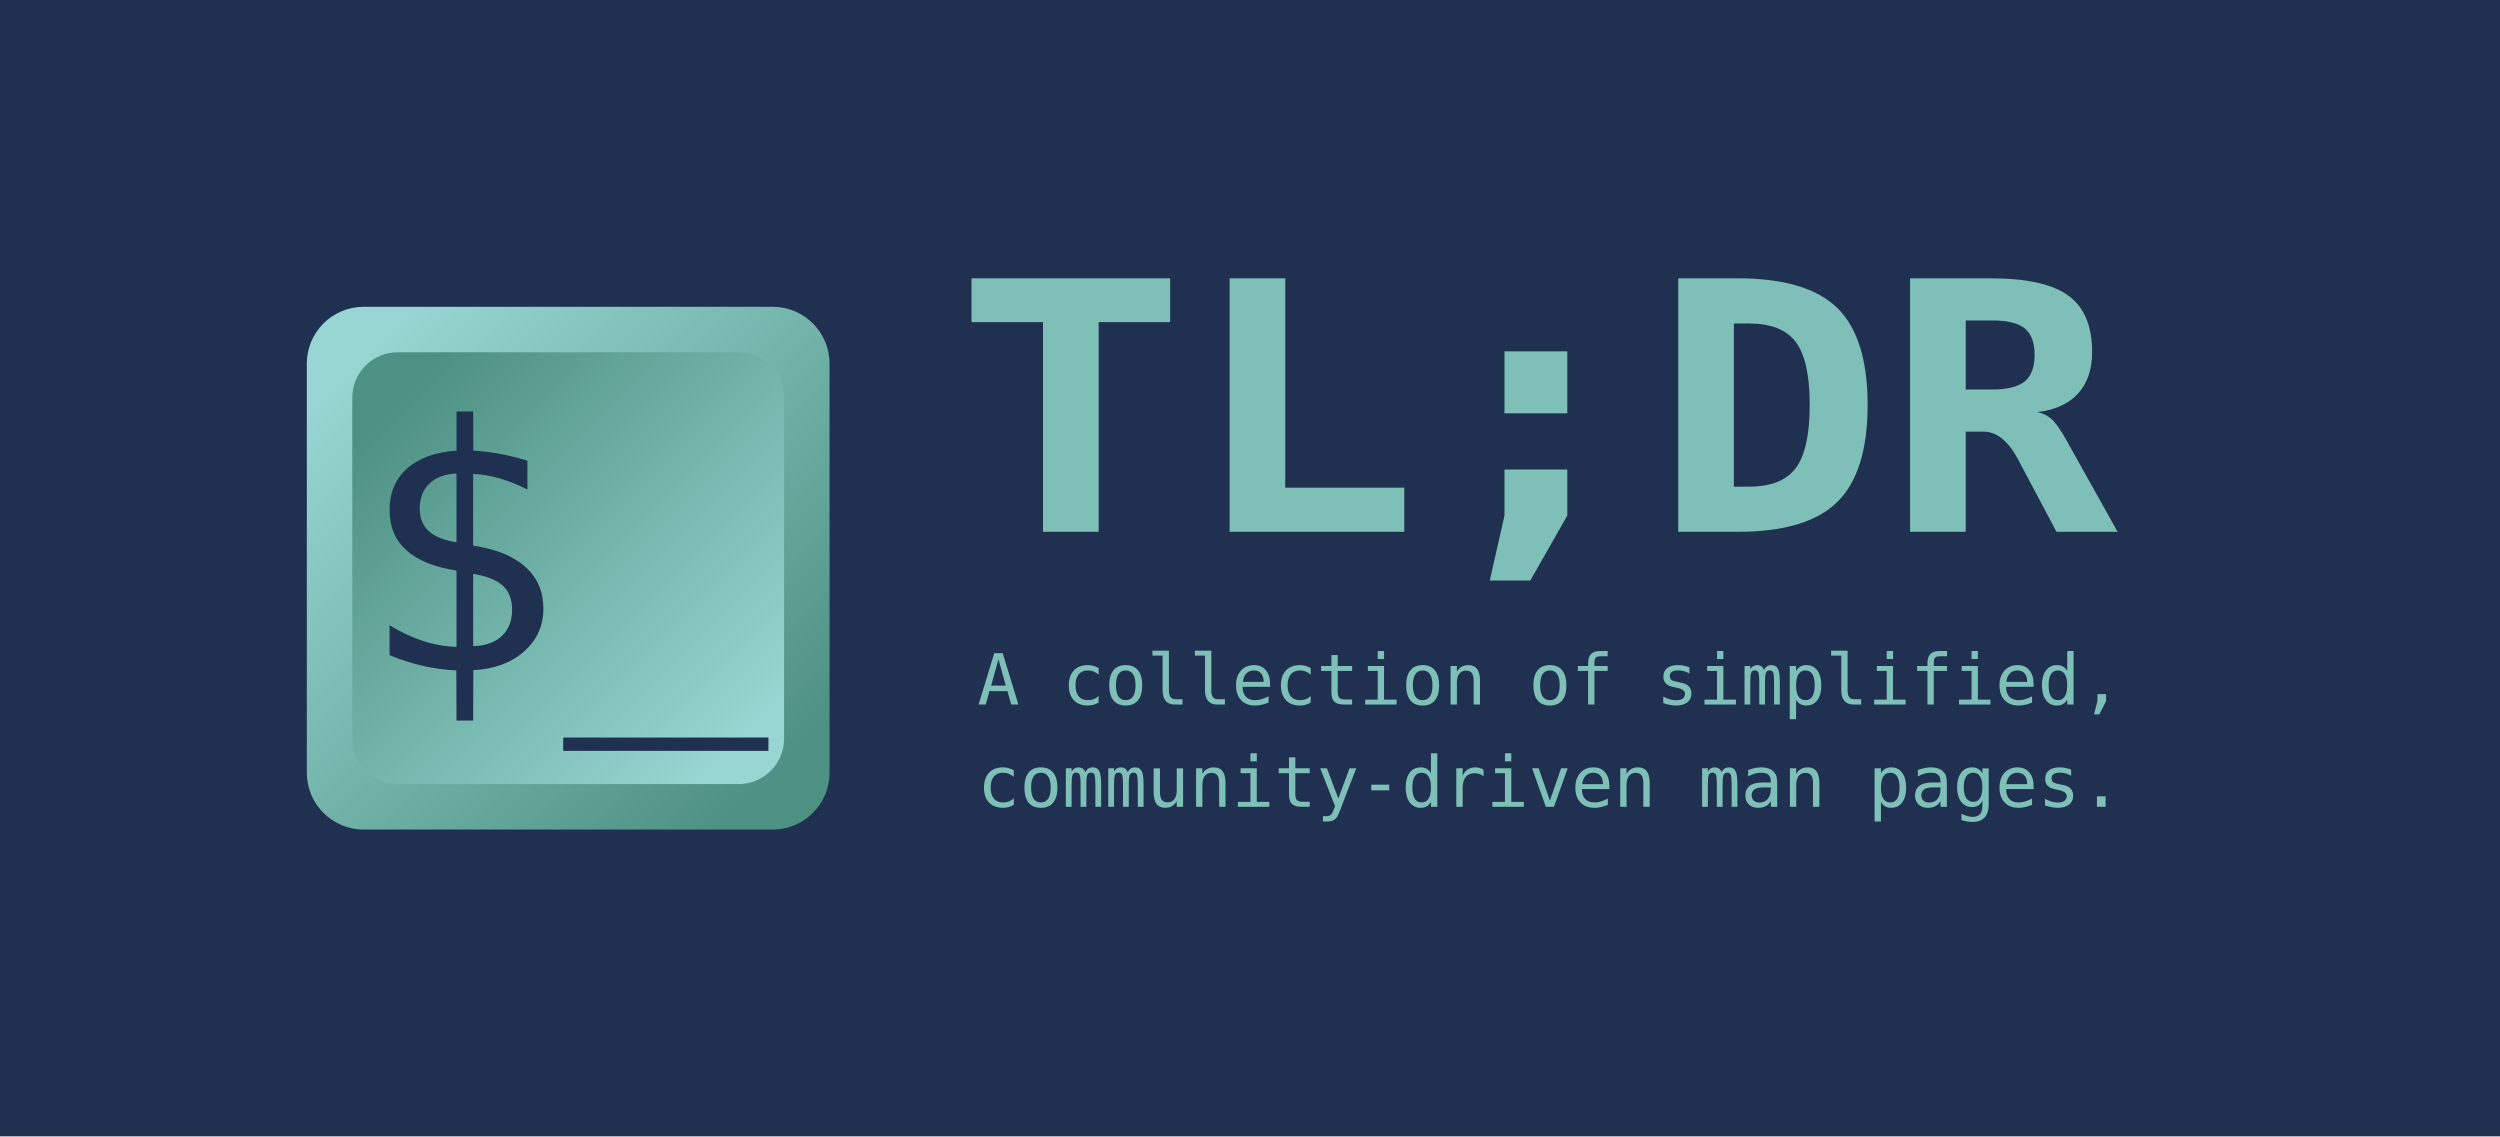
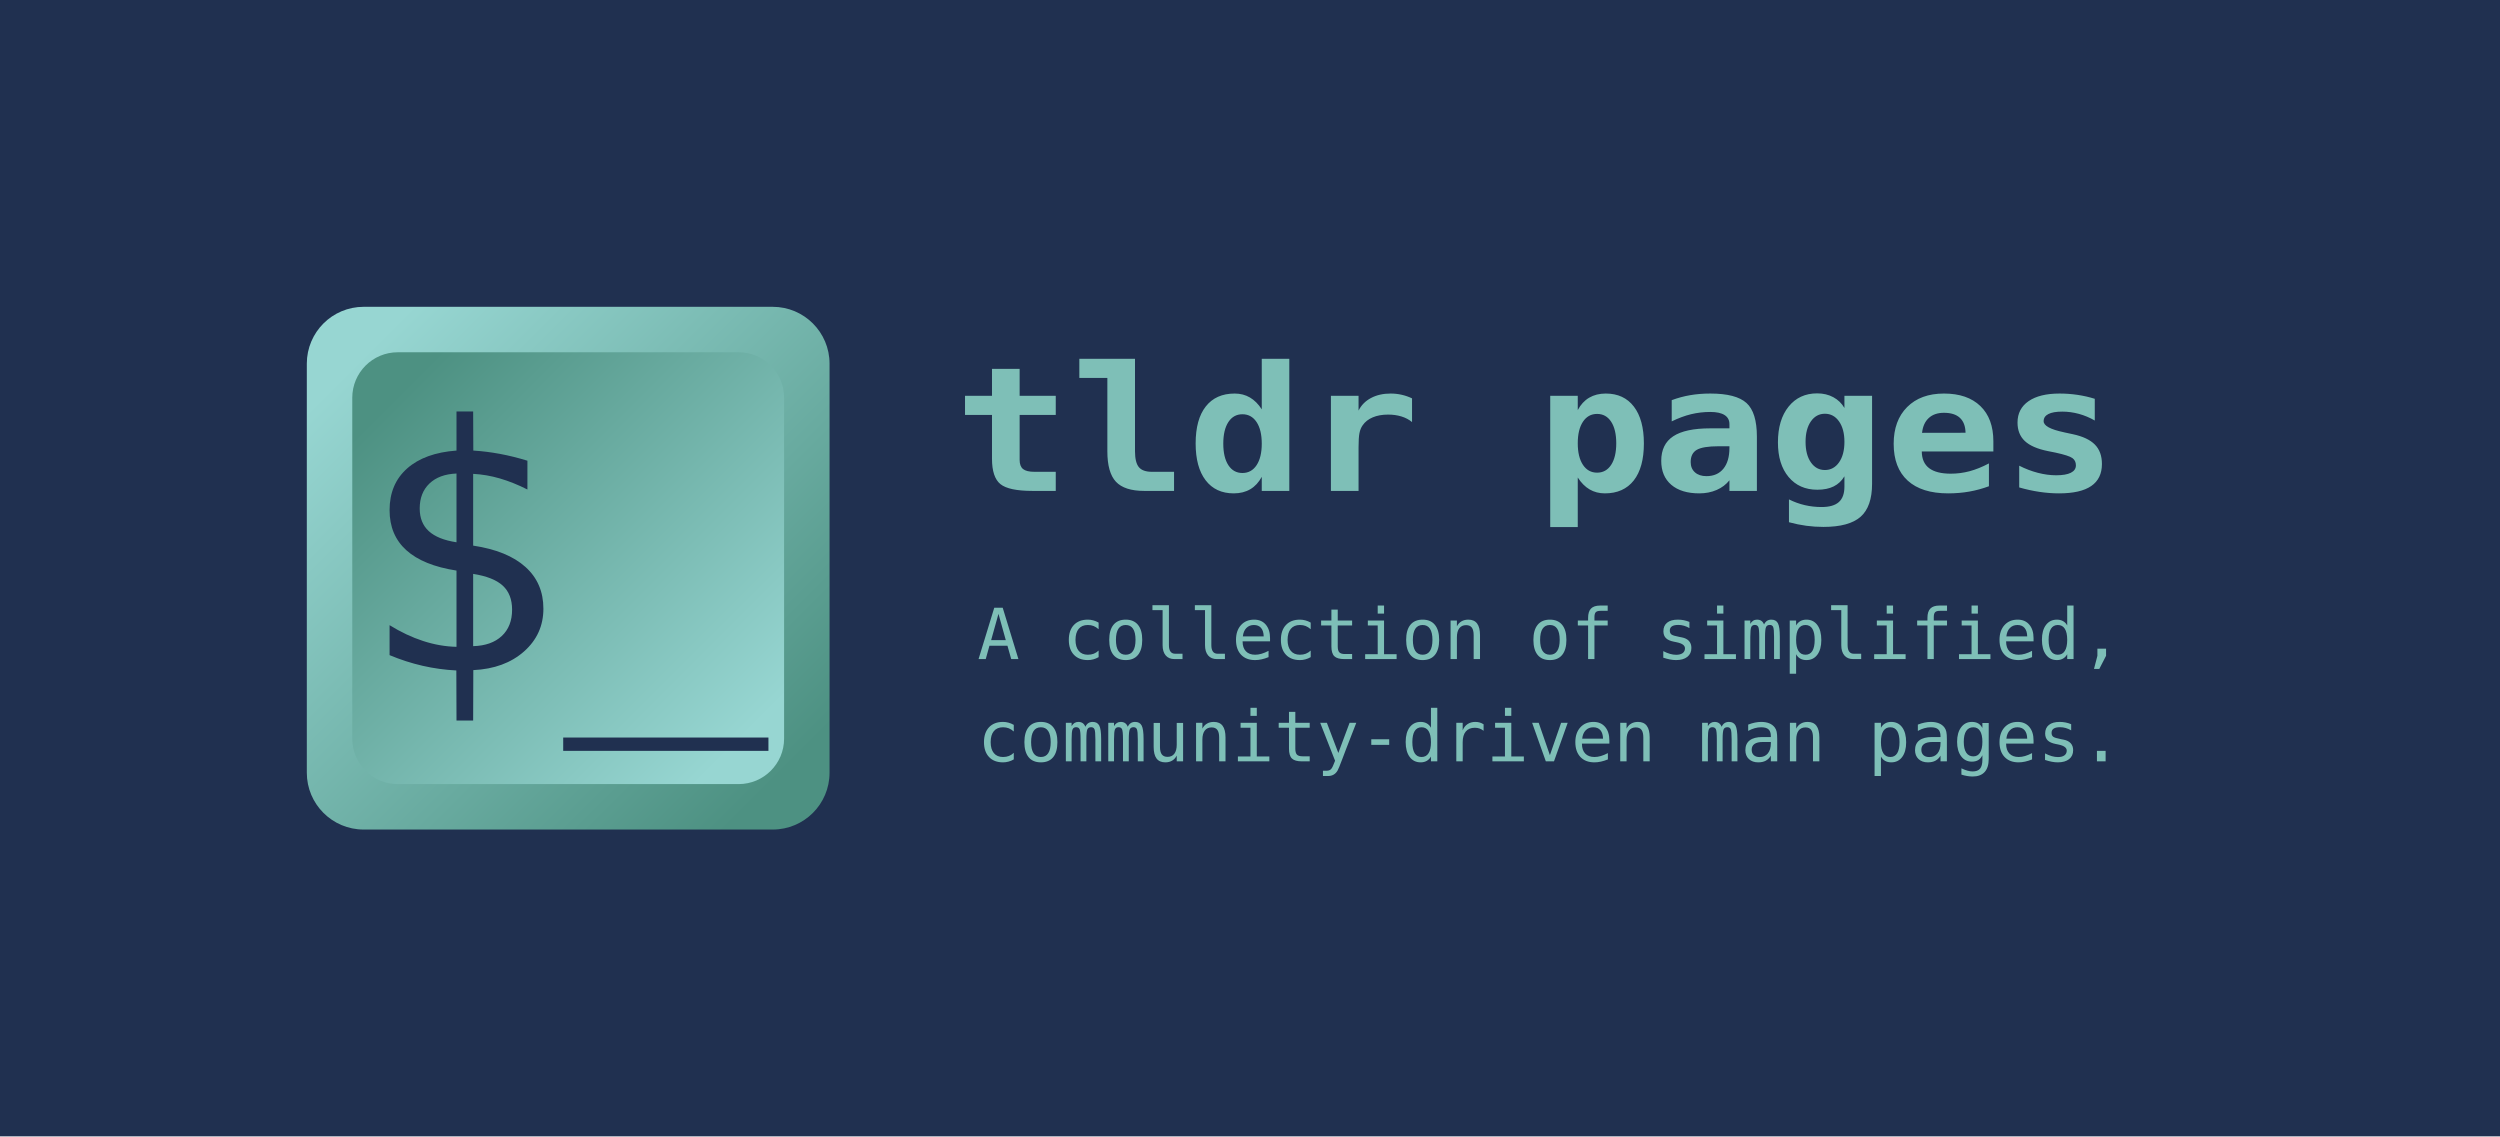
<svg xmlns="http://www.w3.org/2000/svg" xmlns:xlink="http://www.w3.org/1999/xlink" width="2200" height="1000">
  <defs>
    <linearGradient id="a">
      <stop offset="0" stop-color="#97d6d2" />
      <stop offset="1" stop-color="#4d9182" />
    </linearGradient>
    <linearGradient xlink:href="#a" id="b" x1="10%" y1="10%" x2="90%" y2="90%" />
    <linearGradient xlink:href="#a" id="c" x1="90%" y1="90%" x2="10%" y2="10%" />
    <style type="text/css">
      
        @font-face {
          font-family: 'Sometype Mono';
          src: url('./SometypeMono-Regular.ttf');
        }
        @font-face {
          font-family: 'Sometype Mono';
          src: url('./SometypeMono-Bold.ttf');
          font-weight: bold;
        }
      
    </style>
  </defs>
  <rect width="100%" height="100%" x="0" y="0" fill="#203050" />
  <g transform="translate(200,200)">
    <rect width="460" height="460" x="70" y="70" rx="50" ry="50" fill="url(#b)" />
    <rect width="380" height="380" x="110" y="110" rx="40" ry="40" fill="url(#c)" />
    <text x="115" y="390" font-size="300" font-family="Sometype Mono, monospace" fill="#203050">
      $_
    </text>
  </g>
  <g fill="#7ebfb7" font-family="Sometype Mono, monospace">
-     <text x="840" y="520" font-size="340" font-weight="bold" transform="scale(1, 0.9)">
-       TL;DR
+     <text x="840" y="480" font-size="170" font-weight="bold" transform="scale(1, 0.9)">
+       tldr pages
    </text>
    <text font-size="62" font-weight="500">
-       <tspan x="860" y="620">
+       <tspan x="860" y="580">
        A collection of simplified,
      </tspan>
-       <tspan x="860" y="710">
+       <tspan x="860" y="670">
        community-driven man pages.
      </tspan>
    </text>
  </g>
</svg>
